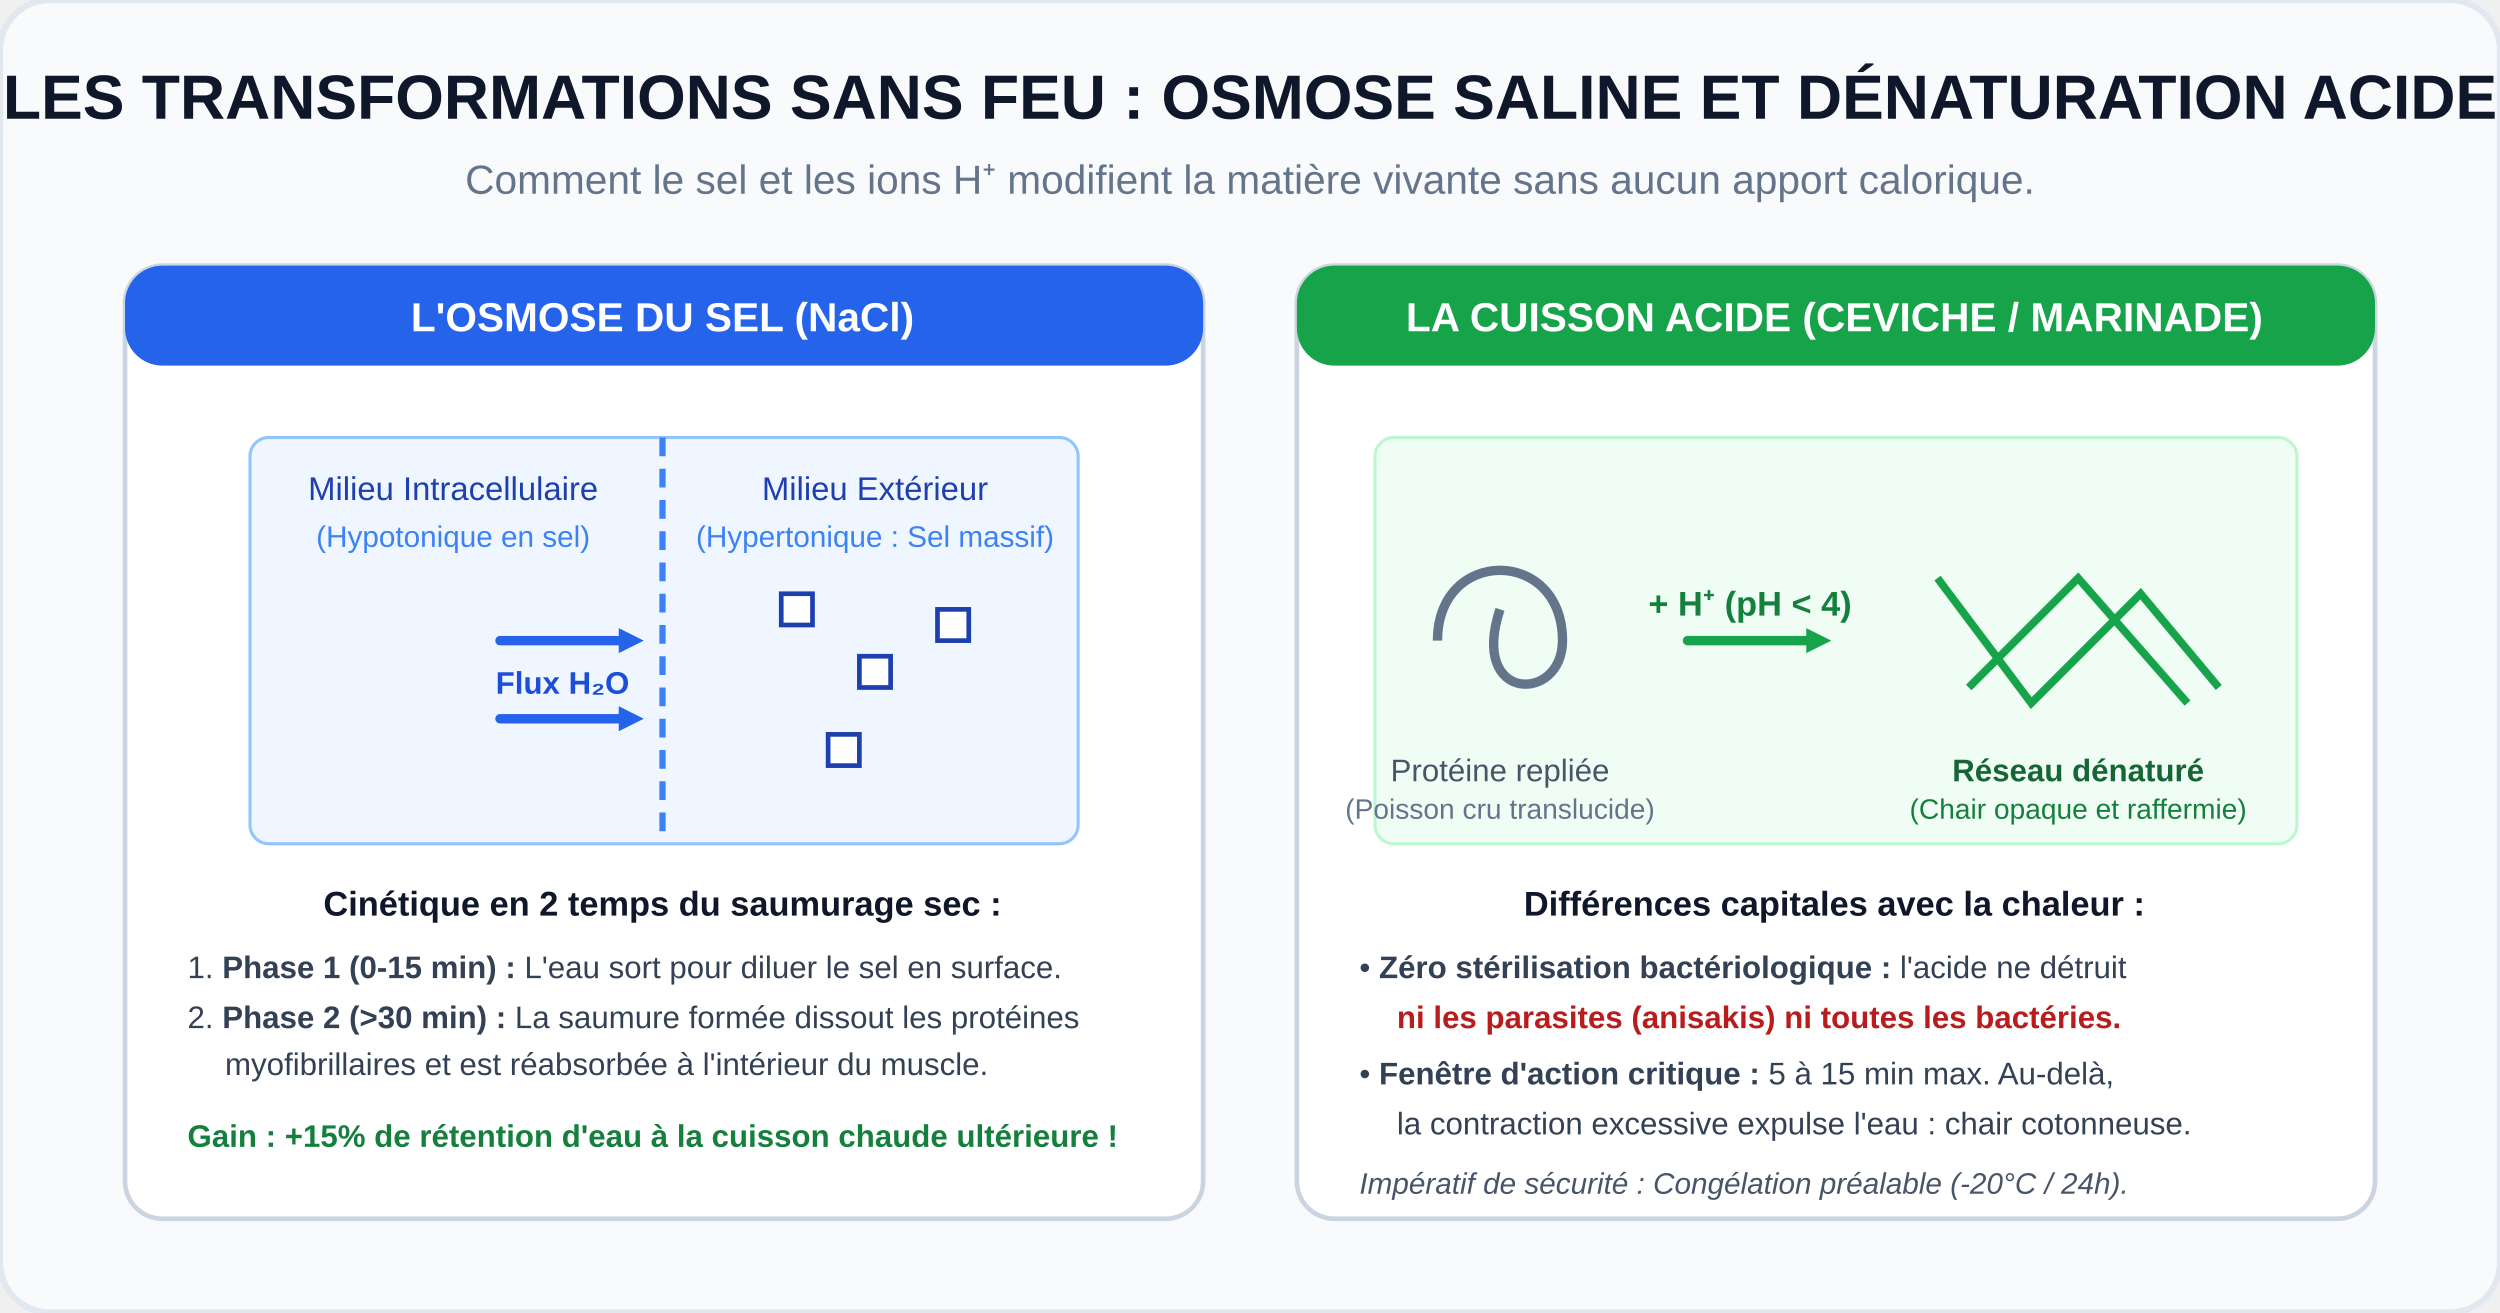
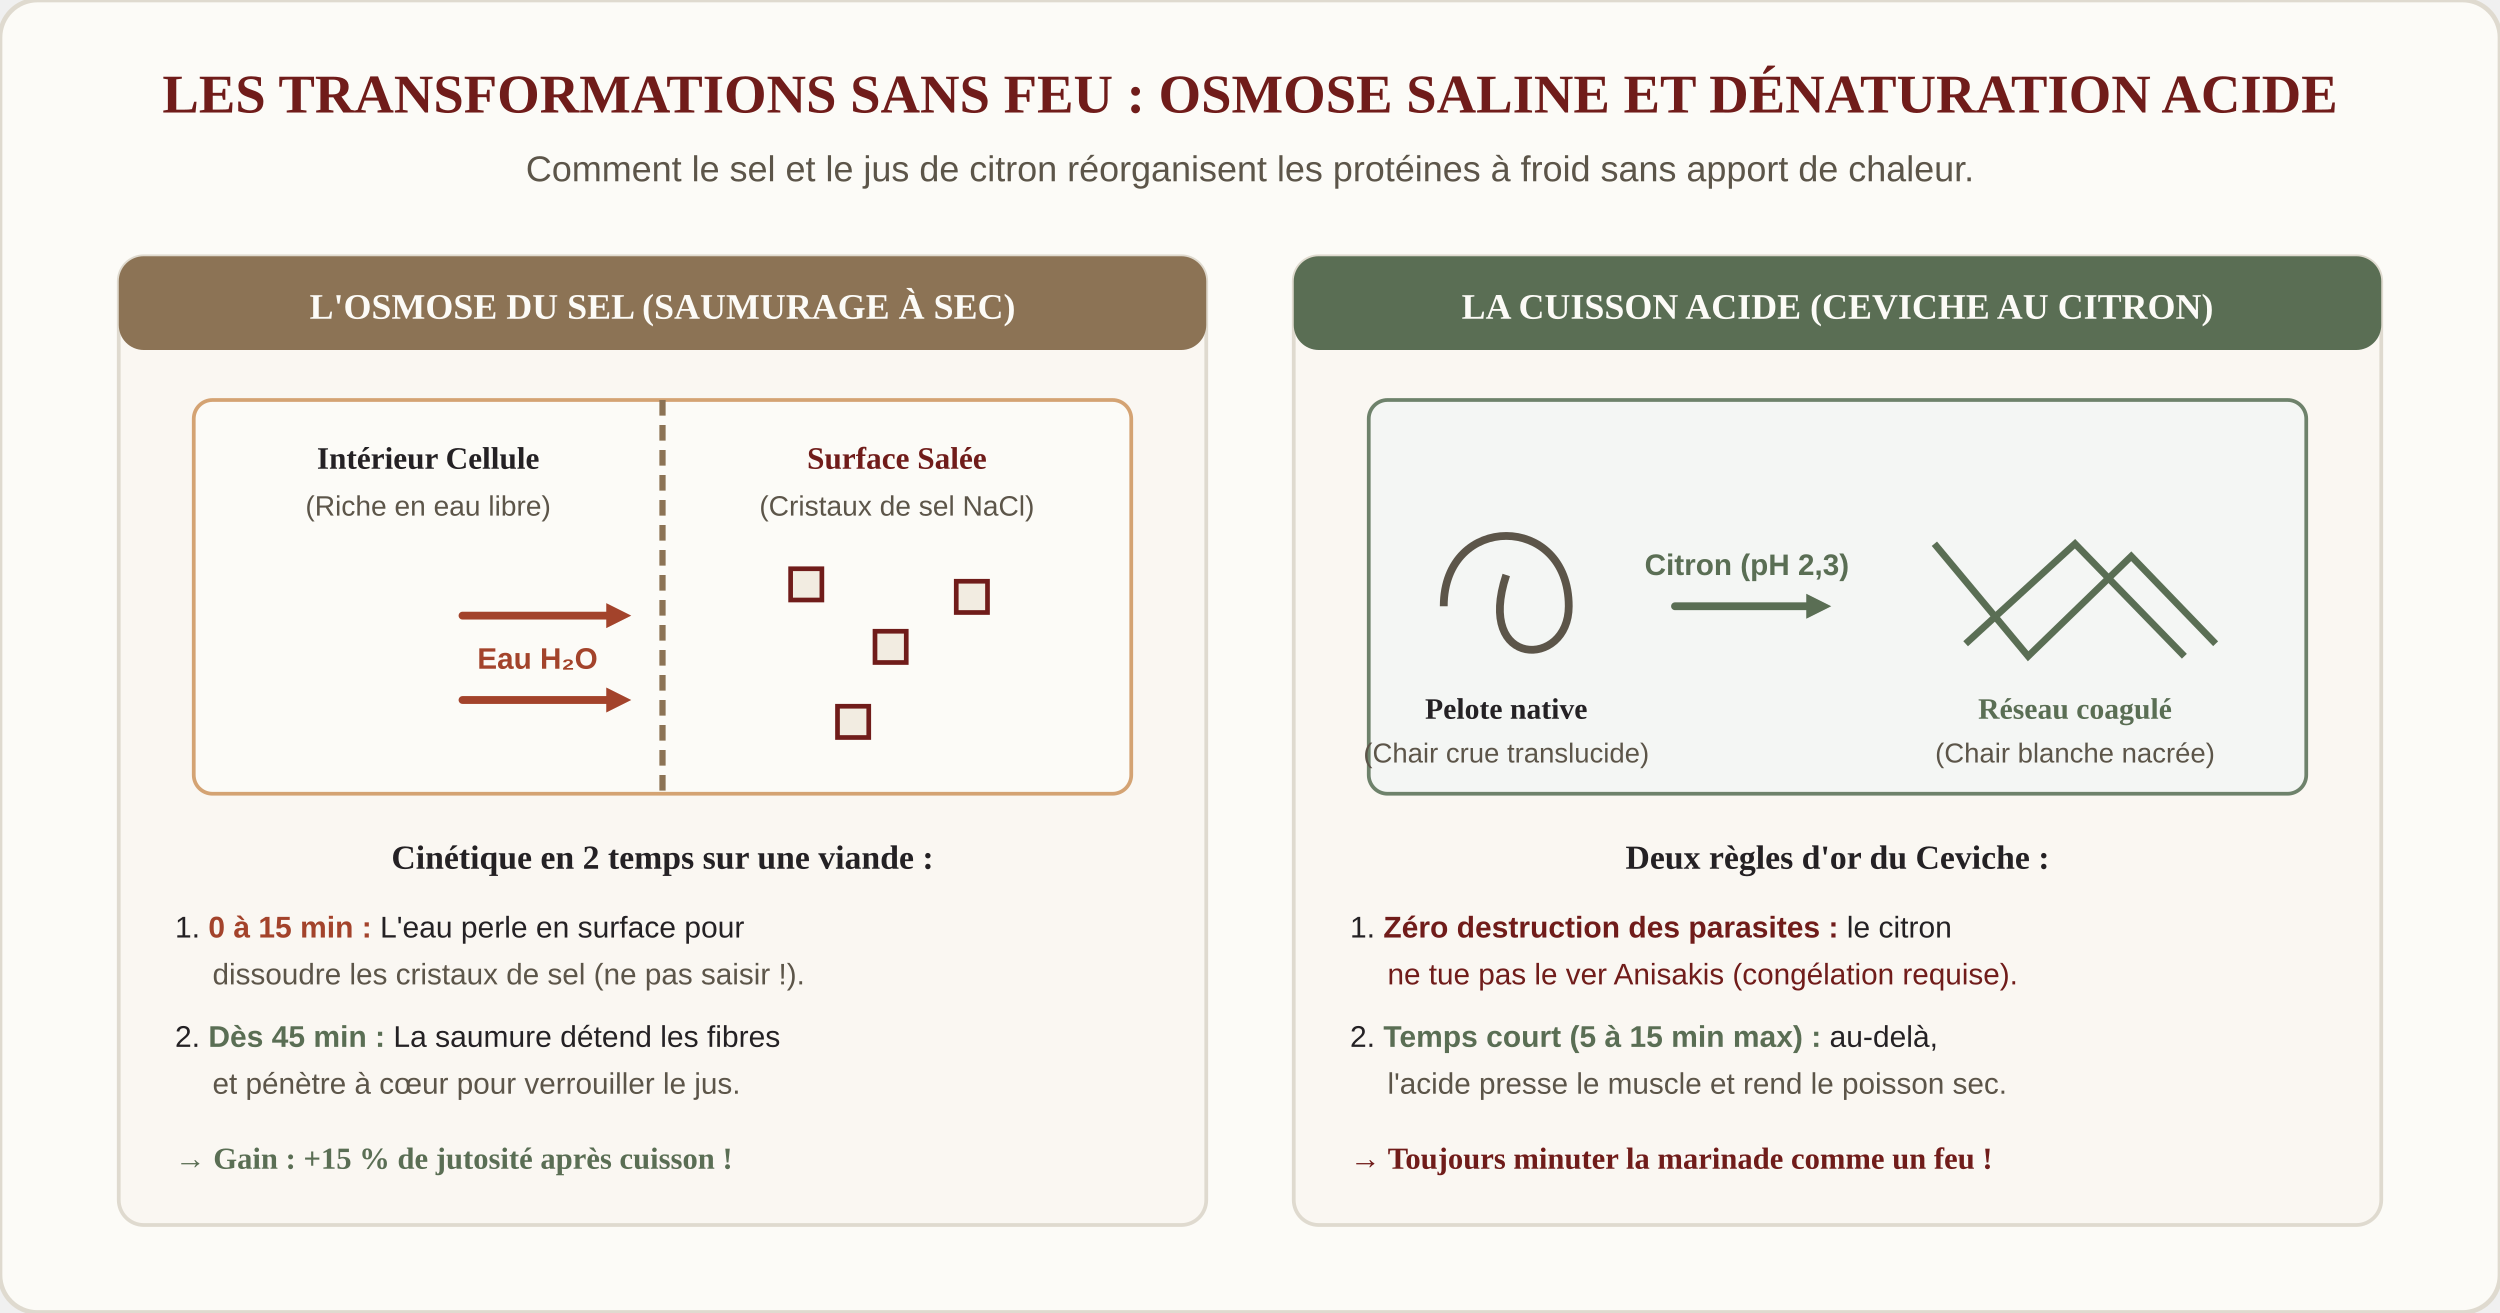
<svg xmlns="http://www.w3.org/2000/svg" viewBox="0 0 800 420" width="100%" height="100%">
-   <rect width="800" height="420" rx="16" fill="#f8fafc" stroke="#e2e8f0" stroke-width="2" />
-   <text x="400" y="38" font-family="Liberation Sans, Arial, sans-serif" font-size="20" font-weight="bold" fill="#0f172a" text-anchor="middle">LES TRANSFORMATIONS SANS FEU : OSMOSE SALINE ET DÉNATURATION ACIDE</text>
-   <text x="400" y="62" font-family="Liberation Sans, Arial, sans-serif" font-size="13" fill="#64748b" text-anchor="middle">Comment le sel et les ions H⁺ modifient la matière vivante sans aucun apport calorique.</text>
-   <g transform="translate(40, 85)">
-     <rect width="345" height="305" rx="12" fill="#ffffff" stroke="#cbd5e1" stroke-width="1.5" />
-     <rect x="0" y="0" width="345" height="32" rx="12" fill="#2563eb" />
-     <text x="172" y="21" font-family="Liberation Sans, Arial, sans-serif" font-size="13" font-weight="bold" fill="#ffffff" text-anchor="middle">L'OSMOSE DU SEL (NaCl)</text>
-     <rect x="40" y="55" width="265" height="130" rx="6" fill="#eff6ff" stroke="#93c5fd" stroke-width="1" />
-     <line x1="172" y1="55" x2="172" y2="185" stroke="#3b82f6" stroke-width="2" stroke-dasharray="6,4" />
-     <text x="105" y="75" font-family="Liberation Sans, Arial, sans-serif" font-size="10.5" fill="#1e40af" text-anchor="middle">Milieu Intracellulaire</text>
-     <text x="105" y="90" font-family="Liberation Sans, Arial, sans-serif" font-size="9.5" fill="#3b82f6" text-anchor="middle">(Hypotonique en sel)</text>
-     <text x="240" y="75" font-family="Liberation Sans, Arial, sans-serif" font-size="10.5" fill="#1e40af" text-anchor="middle">Milieu Extérieur</text>
-     <text x="240" y="90" font-family="Liberation Sans, Arial, sans-serif" font-size="9.5" fill="#3b82f6" text-anchor="middle">(Hypertonique : Sel massif)</text>
-     <rect x="210" y="105" width="10" height="10" fill="#ffffff" stroke="#1e40af" stroke-width="1.5" />
-     <rect x="235" y="125" width="10" height="10" fill="#ffffff" stroke="#1e40af" stroke-width="1.5" />
-     <rect x="260" y="110" width="10" height="10" fill="#ffffff" stroke="#1e40af" stroke-width="1.5" />
-     <rect x="225" y="150" width="10" height="10" fill="#ffffff" stroke="#1e40af" stroke-width="1.5" />
-     <path d="M 120 120 L 160 120" stroke="#2563eb" stroke-width="3" stroke-linecap="round" />
-     <polygon points="166,120 158,116 158,124" fill="#2563eb" />
-     <path d="M 120 145 L 160 145" stroke="#2563eb" stroke-width="3" stroke-linecap="round" />
-     <polygon points="166,145 158,141 158,149" fill="#2563eb" />
-     <text x="140" y="137" font-family="Liberation Sans, Arial, sans-serif" font-size="10" font-weight="bold" fill="#1d4ed8" text-anchor="middle">Flux H₂O</text>
-     <text x="172" y="208" font-family="Liberation Sans, Arial, sans-serif" font-size="11" font-weight="bold" fill="#0f172a" text-anchor="middle">Cinétique en 2 temps du saumurage sec :</text>
-     <text x="20" y="228" font-family="Liberation Sans, Arial, sans-serif" font-size="10" fill="#334155">1. <tspan font-weight="bold">Phase 1 (0-15 min) :</tspan> L'eau sort pour diluer le sel en surface.</text>
-     <text x="20" y="244" font-family="Liberation Sans, Arial, sans-serif" font-size="10" fill="#334155">2. <tspan font-weight="bold">Phase 2 (&gt;30 min) :</tspan> La saumure formée dissout les protéines</text>
-     <text x="32" y="259" font-family="Liberation Sans, Arial, sans-serif" font-size="10" fill="#334155">myofibrillaires et est réabsorbée à l'intérieur du muscle.</text>
-     <text x="20" y="282" font-family="Liberation Sans, Arial, sans-serif" font-size="10" font-weight="bold" fill="#15803d">Gain : +15% de rétention d'eau à la cuisson chaude ultérieure !</text>
+   <rect width="800" height="420" rx="12" fill="#fcfbf7" stroke="#dfdacf" stroke-width="1.5" />
+   <text x="400" y="36" font-family="Liberation Serif, Georgia, serif" font-size="17.5" font-weight="bold" fill="#701c1a" text-anchor="middle">LES TRANSFORMATIONS SANS FEU : OSMOSE SALINE ET DÉNATURATION ACIDE</text>
+   <text x="400" y="58" font-family="Liberation Sans, Arial, sans-serif" font-size="11.5" fill="#5c5549" text-anchor="middle">Comment le sel et le jus de citron réorganisent les protéines à froid sans apport de chaleur.</text>
+   <g transform="translate(38, 82)">
+     <rect width="348" height="310" rx="8" fill="#faf7f2" stroke="#dfdacf" stroke-width="1.2" />
+     <rect x="0" y="0" width="348" height="30" rx="8" fill="#8c7355" />
+     <text x="174" y="20" font-family="Liberation Serif, Georgia, serif" font-size="11.5" font-weight="bold" fill="#fcfbf7" text-anchor="middle">L'OSMOSE DU SEL (SAUMURAGE À SEC)</text>
+     <rect x="24" y="46" width="300" height="126" rx="6" fill="#fcfbf7" stroke="#d4a373" stroke-width="1.2" />
+     <line x1="174" y1="46" x2="174" y2="172" stroke="#8c7355" stroke-width="2" stroke-dasharray="5,3" />
+     <text x="99" y="68" font-family="Liberation Serif, Georgia, serif" font-size="10" font-weight="bold" fill="#242124" text-anchor="middle">Intérieur Cellule</text>
+     <text x="99" y="83" font-family="Liberation Sans, Arial, sans-serif" font-size="9" fill="#5c5549" text-anchor="middle">(Riche en eau libre)</text>
+     <text x="249" y="68" font-family="Liberation Serif, Georgia, serif" font-size="10" font-weight="bold" fill="#701c1a" text-anchor="middle">Surface Salée</text>
+     <text x="249" y="83" font-family="Liberation Sans, Arial, sans-serif" font-size="9" fill="#5c5549" text-anchor="middle">(Cristaux de sel NaCl)</text>
+     <rect x="215" y="100" width="10" height="10" fill="#f2ece1" stroke="#701c1a" stroke-width="1.5" />
+     <rect x="242" y="120" width="10" height="10" fill="#f2ece1" stroke="#701c1a" stroke-width="1.5" />
+     <rect x="268" y="104" width="10" height="10" fill="#f2ece1" stroke="#701c1a" stroke-width="1.5" />
+     <rect x="230" y="144" width="10" height="10" fill="#f2ece1" stroke="#701c1a" stroke-width="1.5" />
+     <path d="M 110 115 L 158 115" stroke="#a3432b" stroke-width="2.5" stroke-linecap="round" />
+     <polygon points="164,115 156,111 156,119" fill="#a3432b" />
+     <path d="M 110 142 L 158 142" stroke="#a3432b" stroke-width="2.5" stroke-linecap="round" />
+     <polygon points="164,142 156,138 156,146" fill="#a3432b" />
+     <text x="134" y="132" font-family="Liberation Sans, Arial, sans-serif" font-size="9.5" font-weight="bold" fill="#a3432b" text-anchor="middle">Eau H₂O</text>
+     <text x="174" y="196" font-family="Liberation Serif, Georgia, serif" font-size="10.8" font-weight="bold" fill="#242124" text-anchor="middle">Cinétique en 2 temps sur une viande :</text>
+     <text x="18" y="218" font-family="Liberation Sans, Arial, sans-serif" font-size="9.6" fill="#242124">1. <tspan font-weight="bold" fill="#a3432b">0 à 15 min :</tspan> L'eau perle en surface pour</text>
+     <text x="30" y="233" font-family="Liberation Sans, Arial, sans-serif" font-size="9.5" fill="#5c5549">dissoudre les cristaux de sel (ne pas saisir !).</text>
+     <text x="18" y="253" font-family="Liberation Sans, Arial, sans-serif" font-size="9.6" fill="#242124">2. <tspan font-weight="bold" fill="#5a6e54">Dès 45 min :</tspan> La saumure détend les fibres</text>
+     <text x="30" y="268" font-family="Liberation Sans, Arial, sans-serif" font-size="9.5" fill="#5c5549">et pénètre à cœur pour verrouiller le jus.</text>
+     <text x="18" y="292" font-family="Liberation Serif, Georgia, serif" font-size="9.8" font-weight="bold" fill="#5a6e54">→ Gain : +15 % de jutosité après cuisson !</text>
  </g>
-   <g transform="translate(415, 85)">
-     <rect width="345" height="305" rx="12" fill="#ffffff" stroke="#cbd5e1" stroke-width="1.5" />
-     <rect x="0" y="0" width="345" height="32" rx="12" fill="#16a34a" />
-     <text x="172" y="21" font-family="Liberation Sans, Arial, sans-serif" font-size="13" font-weight="bold" fill="#ffffff" text-anchor="middle">LA CUISSON ACIDE (CEVICHE / MARINADE)</text>
-     <rect x="25" y="55" width="295" height="130" rx="6" fill="#f0fdf4" stroke="#bbf7d0" stroke-width="1" />
-     <path d="M 45 120 C 45 90 85 90 85 120 C 85 140 55 140 65 110" fill="none" stroke="#64748b" stroke-width="3" />
-     <text x="65" y="165" font-family="Liberation Sans, Arial, sans-serif" font-size="10" fill="#475569" text-anchor="middle">Protéine repliée</text>
-     <text x="65" y="177" font-family="Liberation Sans, Arial, sans-serif" font-size="9" fill="#64748b" text-anchor="middle">(Poisson cru translucide)</text>
-     <path d="M 125 120 L 165 120" stroke="#16a34a" stroke-width="3" stroke-linecap="round" />
-     <polygon points="171,120 163,116 163,124" fill="#16a34a" />
-     <text x="145" y="112" font-family="Liberation Sans, Arial, sans-serif" font-size="11" font-weight="bold" fill="#15803d" text-anchor="middle">+ H⁺ (pH &lt; 4)</text>
-     <path d="M 205 100 L 235 140 L 270 105 L 295 135" fill="none" stroke="#16a34a" stroke-width="2.5" />
-     <path d="M 215 135 L 250 100 L 285 140" fill="none" stroke="#16a34a" stroke-width="2.5" />
-     <text x="250" y="165" font-family="Liberation Sans, Arial, sans-serif" font-size="10" font-weight="bold" fill="#166534" text-anchor="middle">Réseau dénaturé</text>
-     <text x="250" y="177" font-family="Liberation Sans, Arial, sans-serif" font-size="9" fill="#15803d" text-anchor="middle">(Chair opaque et raffermie)</text>
-     <text x="172" y="208" font-family="Liberation Sans, Arial, sans-serif" font-size="11" font-weight="bold" fill="#0f172a" text-anchor="middle">Différences capitales avec la chaleur :</text>
-     <text x="20" y="228" font-family="Liberation Sans, Arial, sans-serif" font-size="10" fill="#334155">• <tspan font-weight="bold">Zéro stérilisation bactériologique :</tspan> l'acide ne détruit</text>
-     <text x="32" y="244" font-family="Liberation Sans, Arial, sans-serif" font-size="10" fill="#b91c1c" font-weight="bold">ni les parasites (anisakis) ni toutes les bactéries.</text>
-     <text x="20" y="262" font-family="Liberation Sans, Arial, sans-serif" font-size="10" fill="#334155">• <tspan font-weight="bold">Fenêtre d'action critique :</tspan> 5 à 15 min max. Au-delà,</text>
-     <text x="32" y="278" font-family="Liberation Sans, Arial, sans-serif" font-size="10" fill="#334155">la contraction excessive expulse l'eau : chair cotonneuse.</text>
-     <text x="20" y="297" font-family="Liberation Sans, Arial, sans-serif" font-size="9.5" fill="#475569" font-style="italic">Impératif de sécurité : Congélation préalable (-20°C / 24h).</text>
+   <g transform="translate(414, 82)">
+     <rect width="348" height="310" rx="8" fill="#faf7f2" stroke="#dfdacf" stroke-width="1.2" />
+     <rect x="0" y="0" width="348" height="30" rx="8" fill="#5a6e54" />
+     <text x="174" y="20" font-family="Liberation Serif, Georgia, serif" font-size="11.5" font-weight="bold" fill="#fcfbf7" text-anchor="middle">LA CUISSON ACIDE (CEVICHE AU CITRON)</text>
+     <rect x="24" y="46" width="300" height="126" rx="6" fill="#f4f6f4" stroke="#6e826b" stroke-width="1.2" />
+     <path d="M 48 112 C 48 82 88 82 88 112 C 88 132 58 132 68 102" fill="none" stroke="#5c5549" stroke-width="2.5" />
+     <text x="68" y="148" font-family="Liberation Serif, Georgia, serif" font-size="9.5" font-weight="bold" fill="#242124" text-anchor="middle">Pelote native</text>
+     <text x="68" y="162" font-family="Liberation Sans, Arial, sans-serif" font-size="8.8" fill="#5c5549" text-anchor="middle">(Chair crue translucide)</text>
+     <path d="M 122 112 L 166 112" stroke="#5a6e54" stroke-width="2.5" stroke-linecap="round" />
+     <polygon points="172,112 164,108 164,116" fill="#5a6e54" />
+     <text x="145" y="102" font-family="Liberation Sans, Arial, sans-serif" font-size="9.5" font-weight="bold" fill="#5a6e54" text-anchor="middle">Citron (pH 2,3)</text>
+     <path d="M 205 92 L 235 128 L 268 96 L 295 124" fill="none" stroke="#5a6e54" stroke-width="2.2" />
+     <path d="M 215 124 L 250 92 L 285 128" fill="none" stroke="#5a6e54" stroke-width="2.2" />
+     <text x="250" y="148" font-family="Liberation Serif, Georgia, serif" font-size="9.5" font-weight="bold" fill="#5a6e54" text-anchor="middle">Réseau coagulé</text>
+     <text x="250" y="162" font-family="Liberation Sans, Arial, sans-serif" font-size="8.8" fill="#5c5549" text-anchor="middle">(Chair blanche nacrée)</text>
+     <text x="174" y="196" font-family="Liberation Serif, Georgia, serif" font-size="10.8" font-weight="bold" fill="#242124" text-anchor="middle">Deux règles d'or du Ceviche :</text>
+     <text x="18" y="218" font-family="Liberation Sans, Arial, sans-serif" font-size="9.6" fill="#242124">1. <tspan font-weight="bold" fill="#701c1a">Zéro destruction des parasites :</tspan> le citron</text>
+     <text x="30" y="233" font-family="Liberation Sans, Arial, sans-serif" font-size="9.5" fill="#701c1a">ne tue pas le ver Anisakis (congélation requise).</text>
+     <text x="18" y="253" font-family="Liberation Sans, Arial, sans-serif" font-size="9.6" fill="#242124">2. <tspan font-weight="bold" fill="#5a6e54">Temps court (5 à 15 min max) :</tspan> au-delà,</text>
+     <text x="30" y="268" font-family="Liberation Sans, Arial, sans-serif" font-size="9.5" fill="#5c5549">l'acide presse le muscle et rend le poisson sec.</text>
+     <text x="18" y="292" font-family="Liberation Serif, Georgia, serif" font-size="9.8" font-weight="bold" fill="#701c1a">→ Toujours minuter la marinade comme un feu !</text>
  </g>
</svg>
